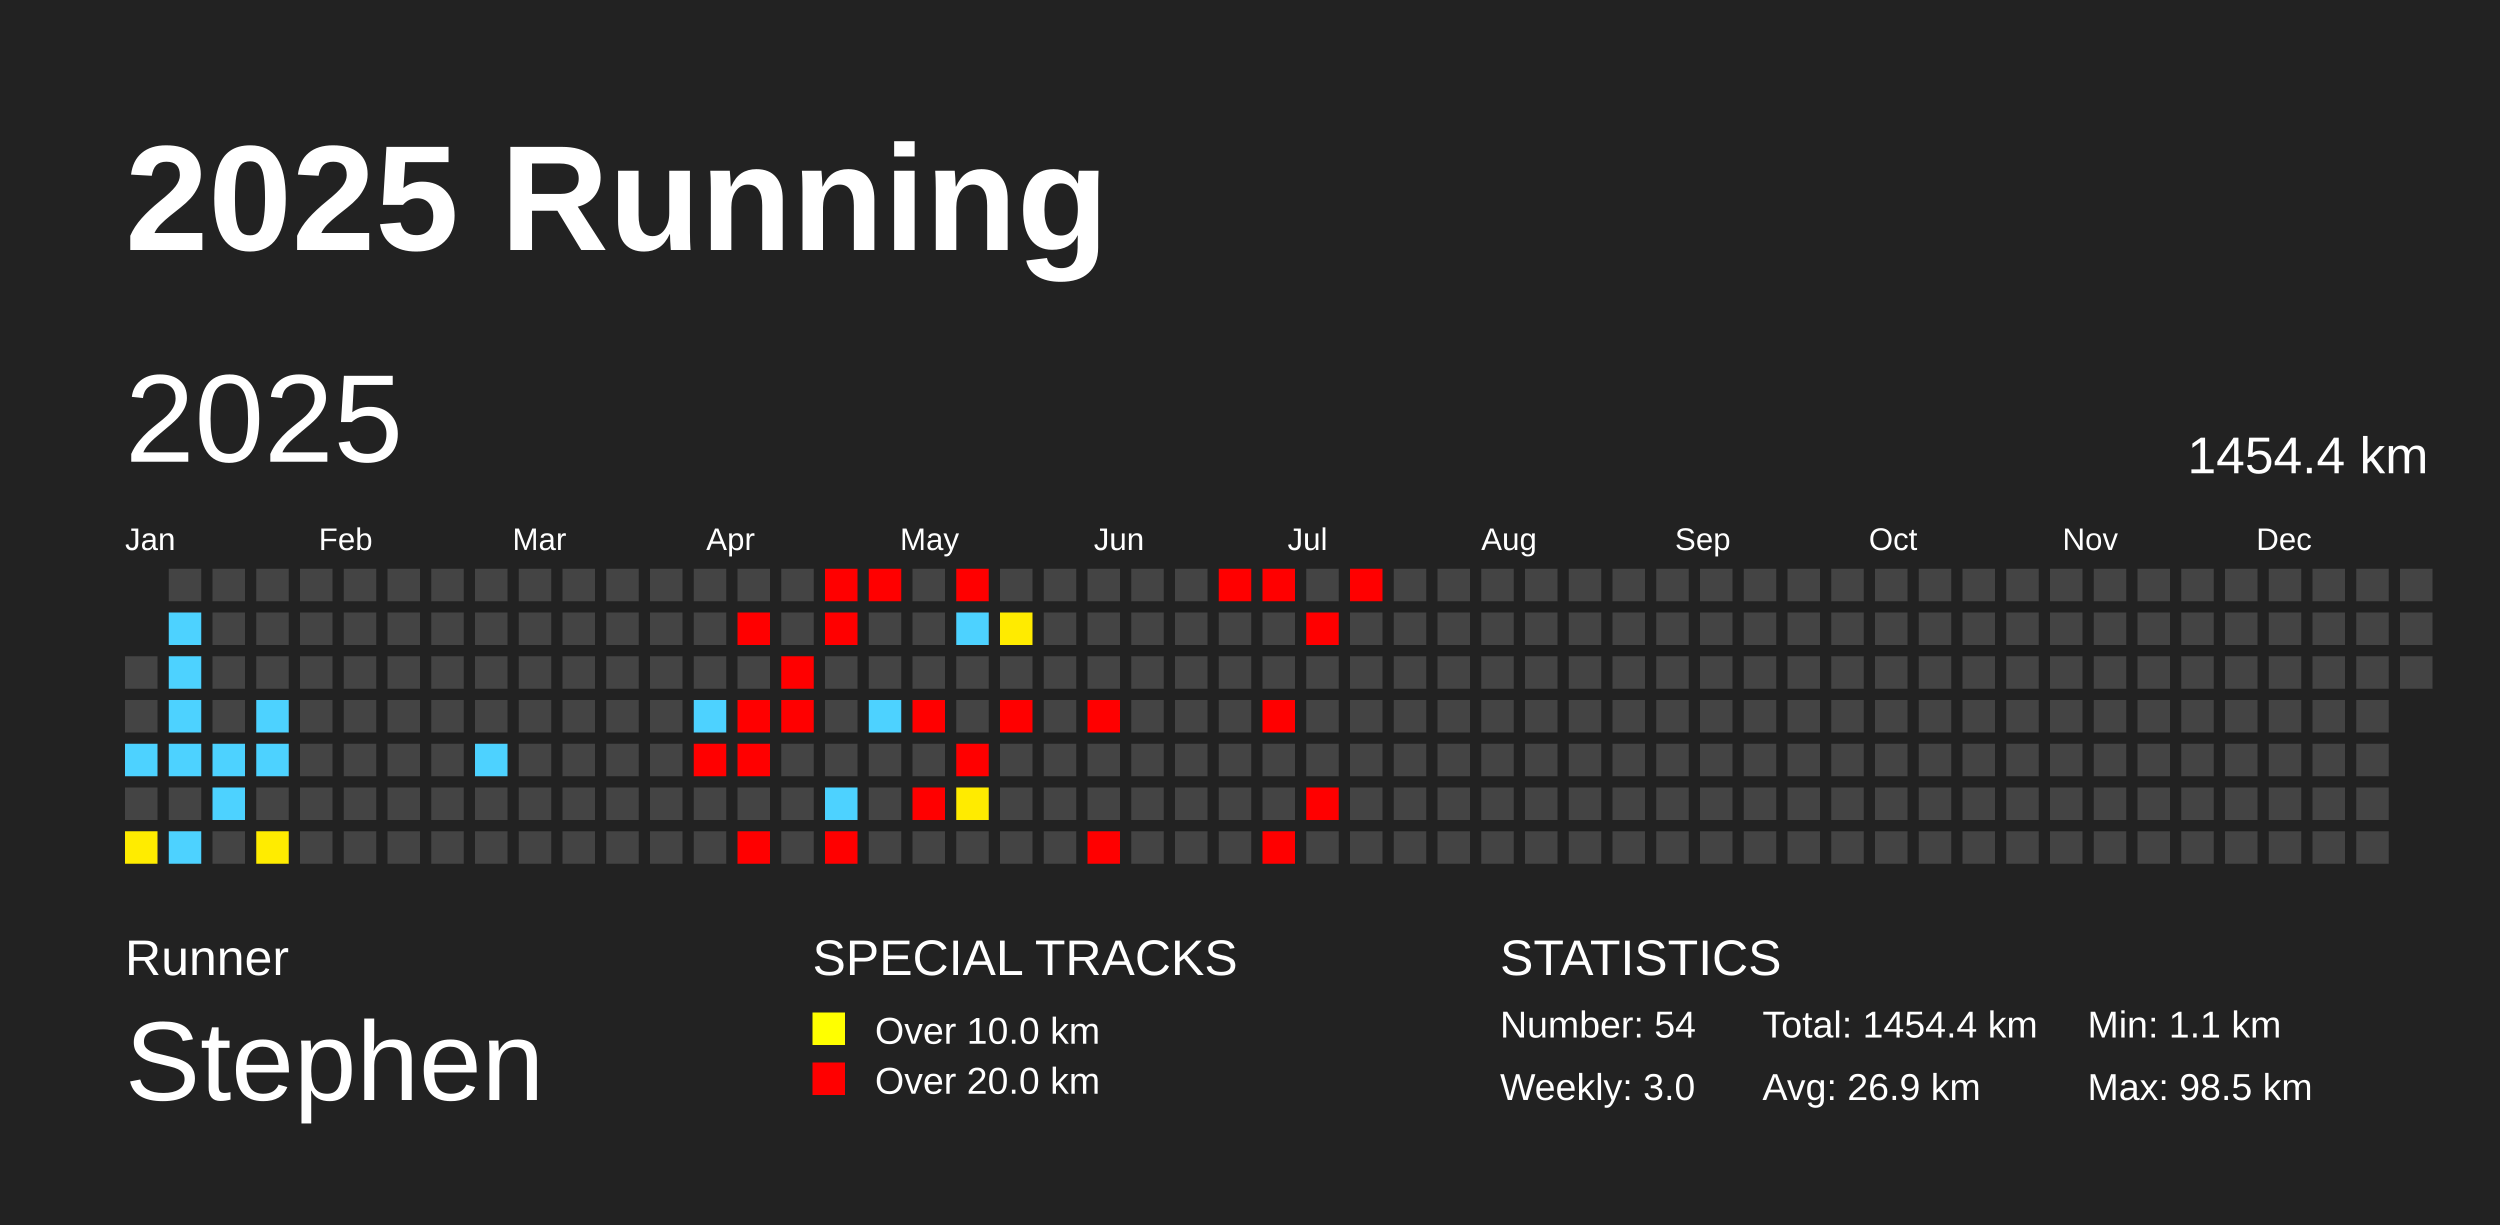
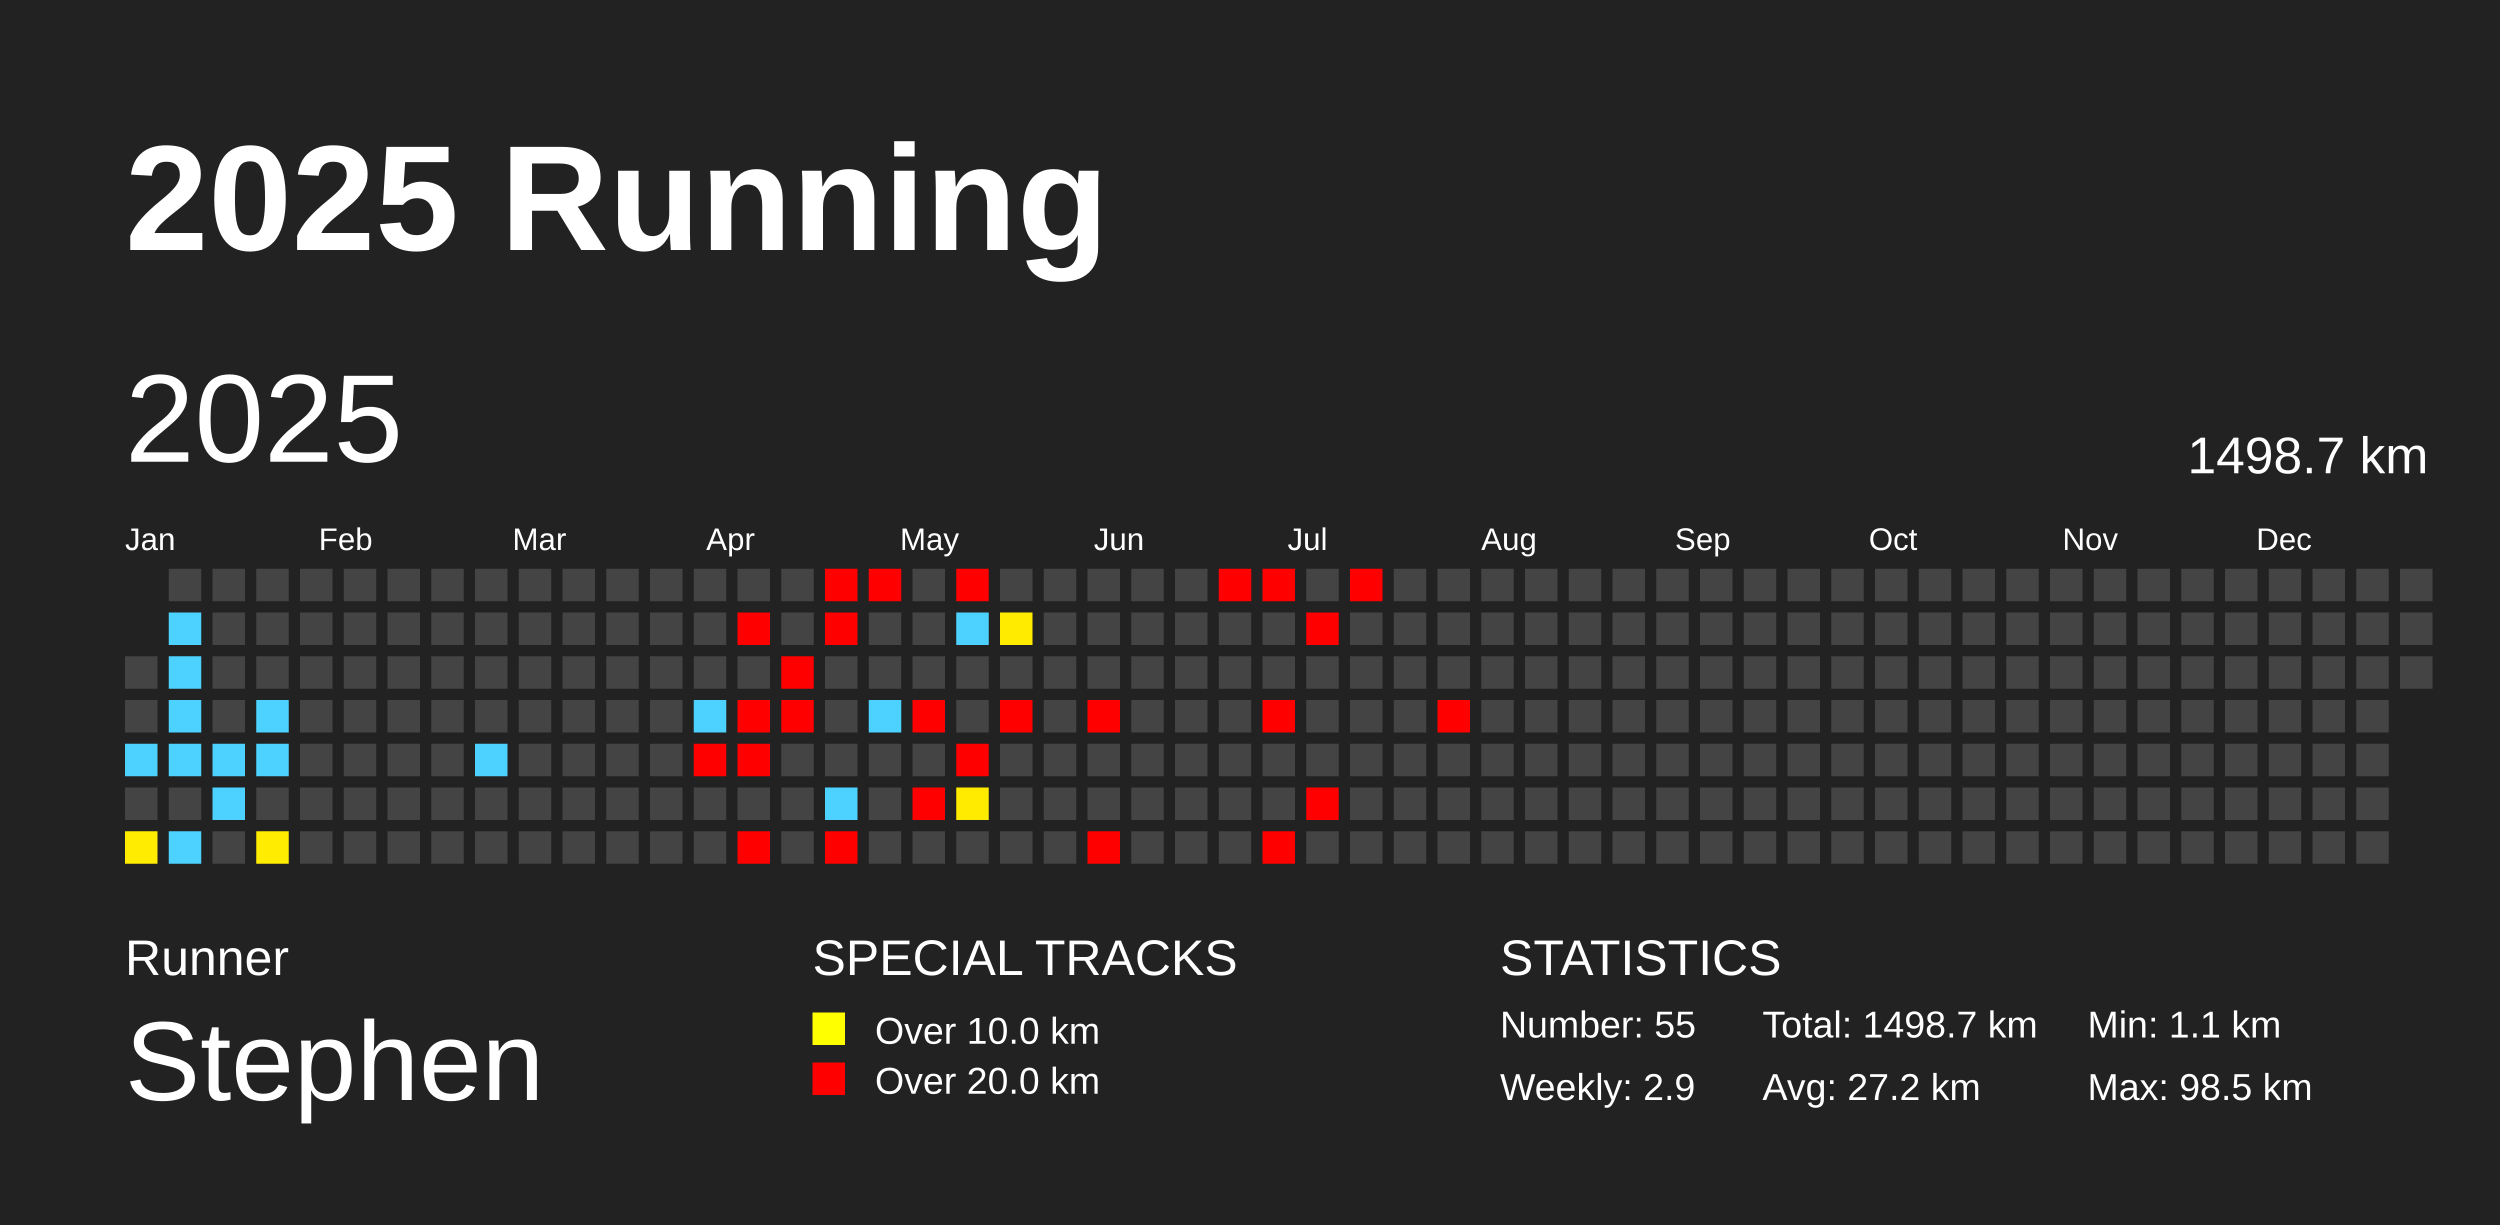
<svg xmlns="http://www.w3.org/2000/svg" baseProfile="full" height="98mm" version="1.1" viewBox="0,0,200,98" width="200mm">
  <defs />
  <rect fill="#222222" height="98" width="200" x="0" y="0" />
  <text fill="#FFFFFF" style="font-size:12px; font-family:Arial; font-weight:bold;" x="10" y="20">2025 Running</text>
  <text fill="#FFFFFF" style="font-size:4px; font-family:Arial" x="10" y="78">Runner</text>
  <text fill="#FFFFFF" style="font-size:9px; font-family:Arial" x="10" y="88">Stephen</text>
  <text fill="#FFFFFF" style="font-size:4px; font-family:Arial" x="65" y="78">SPECIAL TRACKS</text>
  <rect fill="yellow" height="2.6" width="2.6" x="65" y="81" />
  <text fill="#FFFFFF" style="font-size:3px; font-family:Arial" x="70" y="83.5">Over 10.0 km</text>
  <rect fill="red" height="2.6" width="2.6" x="65" y="85" />
  <text fill="#FFFFFF" style="font-size:3px; font-family:Arial" x="70" y="87.5">Over 20.0 km</text>
  <text fill="#FFFFFF" style="font-size:4px; font-family:Arial" x="120" y="78">STATISTICS</text>
-   <text fill="#FFFFFF" style="font-size:3px; font-family:Arial" x="120" y="83">Number: 54</text>
-   <text fill="#FFFFFF" style="font-size:3px; font-family:Arial" x="120" y="88">Weekly: 3.0</text>
-   <text fill="#FFFFFF" style="font-size:3px; font-family:Arial" x="141" y="83">Total: 1454.4 km</text>
-   <text fill="#FFFFFF" style="font-size:3px; font-family:Arial" x="141" y="88">Avg: 26.9 km</text>
+   <text fill="#FFFFFF" style="font-size:3px; font-family:Arial" x="120" y="83">Number: 55</text>
+   <text fill="#FFFFFF" style="font-size:3px; font-family:Arial" x="120" y="88">Weekly: 2.9</text>
+   <text fill="#FFFFFF" style="font-size:3px; font-family:Arial" x="141" y="83">Total: 1498.7 km</text>
+   <text fill="#FFFFFF" style="font-size:3px; font-family:Arial" x="141" y="88">Avg: 27.2 km</text>
  <text fill="#FFFFFF" style="font-size:3px; font-family:Arial" x="167" y="83">Min: 1.1 km</text>
  <text fill="#FFFFFF" style="font-size:3px; font-family:Arial" x="167" y="88">Max: 98.5 km</text>
  <text dominant-baseline="hanging" fill="#FFFFFF" style="font-size:10.0px; font-family:Arial;" x="10" y="30">2025</text>
-   <text dominant-baseline="hanging" fill="#FFFFFF" style="font-size:4.125px; font-family:Arial;" x="175" y="35">1454.4 km</text>
+   <text dominant-baseline="hanging" fill="#FFFFFF" style="font-size:4.125px; font-family:Arial;" x="175" y="35">1498.7 km</text>
  <text fill="#FFFFFF" style="font-size:2.5px; font-family:Arial" x="10.0" y="44">Jan</text>
  <text fill="#FFFFFF" style="font-size:2.5px; font-family:Arial" x="25.5" y="44">Feb</text>
  <text fill="#FFFFFF" style="font-size:2.5px; font-family:Arial" x="41.0" y="44">Mar</text>
  <text fill="#FFFFFF" style="font-size:2.5px; font-family:Arial" x="56.5" y="44">Apr</text>
  <text fill="#FFFFFF" style="font-size:2.5px; font-family:Arial" x="72.0" y="44">May</text>
  <text fill="#FFFFFF" style="font-size:2.5px; font-family:Arial" x="87.5" y="44">Jun</text>
  <text fill="#FFFFFF" style="font-size:2.5px; font-family:Arial" x="103.0" y="44">Jul</text>
  <text fill="#FFFFFF" style="font-size:2.5px; font-family:Arial" x="118.5" y="44">Aug</text>
  <text fill="#FFFFFF" style="font-size:2.5px; font-family:Arial" x="134.0" y="44">Sep</text>
  <text fill="#FFFFFF" style="font-size:2.5px; font-family:Arial" x="149.5" y="44">Oct</text>
  <text fill="#FFFFFF" style="font-size:2.5px; font-family:Arial" x="165.0" y="44">Nov</text>
  <text fill="#FFFFFF" style="font-size:2.5px; font-family:Arial" x="180.5" y="44">Dec</text>
  <rect fill="#444444" height="2.6" width="2.6" x="10.0" y="52.5" />
  <rect fill="#444444" height="2.6" width="2.6" x="10.0" y="56.0" />
  <rect fill="#4dd2ff" height="2.6" width="2.6" x="10.0" y="59.5" />
  <rect fill="#444444" height="2.6" width="2.6" x="10.0" y="63.0" />
  <rect fill="#ffec00" height="2.6" width="2.6" x="10.0" y="66.5" />
  <rect fill="#444444" height="2.6" width="2.6" x="13.5" y="45.5" />
  <rect fill="#4dd2ff" height="2.6" width="2.6" x="13.5" y="49.0" />
  <rect fill="#4dd2ff" height="2.6" width="2.6" x="13.5" y="52.5" />
  <rect fill="#4dd2ff" height="2.6" width="2.6" x="13.5" y="56.0" />
  <rect fill="#4dd2ff" height="2.6" width="2.6" x="13.5" y="59.5" />
  <rect fill="#444444" height="2.6" width="2.6" x="13.5" y="63.0" />
  <rect fill="#4dd2ff" height="2.6" width="2.6" x="13.5" y="66.5" />
  <rect fill="#444444" height="2.6" width="2.6" x="17.0" y="45.5" />
  <rect fill="#444444" height="2.6" width="2.6" x="17.0" y="49.0" />
  <rect fill="#444444" height="2.6" width="2.6" x="17.0" y="52.5" />
  <rect fill="#444444" height="2.6" width="2.6" x="17.0" y="56.0" />
  <rect fill="#4dd2ff" height="2.6" width="2.6" x="17.0" y="59.5" />
  <rect fill="#4dd2ff" height="2.6" width="2.6" x="17.0" y="63.0" />
  <rect fill="#444444" height="2.6" width="2.6" x="17.0" y="66.5" />
  <rect fill="#444444" height="2.6" width="2.6" x="20.5" y="45.5" />
  <rect fill="#444444" height="2.6" width="2.6" x="20.5" y="49.0" />
  <rect fill="#444444" height="2.6" width="2.6" x="20.5" y="52.5" />
  <rect fill="#4dd2ff" height="2.6" width="2.6" x="20.5" y="56.0" />
  <rect fill="#4dd2ff" height="2.6" width="2.6" x="20.5" y="59.5" />
  <rect fill="#444444" height="2.6" width="2.6" x="20.5" y="63.0" />
  <rect fill="#ffec00" height="2.6" width="2.6" x="20.5" y="66.5" />
  <rect fill="#444444" height="2.6" width="2.6" x="24.0" y="45.5" />
  <rect fill="#444444" height="2.6" width="2.6" x="24.0" y="49.0" />
  <rect fill="#444444" height="2.6" width="2.6" x="24.0" y="52.5" />
  <rect fill="#444444" height="2.6" width="2.6" x="24.0" y="56.0" />
  <rect fill="#444444" height="2.6" width="2.6" x="24.0" y="59.5" />
  <rect fill="#444444" height="2.6" width="2.6" x="24.0" y="63.0" />
  <rect fill="#444444" height="2.6" width="2.6" x="24.0" y="66.5" />
  <rect fill="#444444" height="2.6" width="2.6" x="27.5" y="45.5" />
  <rect fill="#444444" height="2.6" width="2.6" x="27.5" y="49.0" />
  <rect fill="#444444" height="2.6" width="2.6" x="27.5" y="52.5" />
  <rect fill="#444444" height="2.6" width="2.6" x="27.5" y="56.0" />
  <rect fill="#444444" height="2.6" width="2.6" x="27.5" y="59.5" />
  <rect fill="#444444" height="2.6" width="2.6" x="27.5" y="63.0" />
  <rect fill="#444444" height="2.6" width="2.6" x="27.5" y="66.5" />
  <rect fill="#444444" height="2.6" width="2.6" x="31.0" y="45.5" />
  <rect fill="#444444" height="2.6" width="2.6" x="31.0" y="49.0" />
  <rect fill="#444444" height="2.6" width="2.6" x="31.0" y="52.5" />
  <rect fill="#444444" height="2.6" width="2.6" x="31.0" y="56.0" />
  <rect fill="#444444" height="2.6" width="2.6" x="31.0" y="59.5" />
  <rect fill="#444444" height="2.6" width="2.6" x="31.0" y="63.0" />
  <rect fill="#444444" height="2.6" width="2.6" x="31.0" y="66.5" />
  <rect fill="#444444" height="2.6" width="2.6" x="34.5" y="45.5" />
  <rect fill="#444444" height="2.6" width="2.6" x="34.5" y="49.0" />
  <rect fill="#444444" height="2.6" width="2.6" x="34.5" y="52.5" />
  <rect fill="#444444" height="2.6" width="2.6" x="34.5" y="56.0" />
  <rect fill="#444444" height="2.6" width="2.6" x="34.5" y="59.5" />
  <rect fill="#444444" height="2.6" width="2.6" x="34.5" y="63.0" />
  <rect fill="#444444" height="2.6" width="2.6" x="34.5" y="66.5" />
  <rect fill="#444444" height="2.6" width="2.6" x="38.0" y="45.5" />
  <rect fill="#444444" height="2.6" width="2.6" x="38.0" y="49.0" />
  <rect fill="#444444" height="2.6" width="2.6" x="38.0" y="52.5" />
  <rect fill="#444444" height="2.6" width="2.6" x="38.0" y="56.0" />
  <rect fill="#4dd2ff" height="2.6" width="2.6" x="38.0" y="59.5" />
  <rect fill="#444444" height="2.6" width="2.6" x="38.0" y="63.0" />
  <rect fill="#444444" height="2.6" width="2.6" x="38.0" y="66.5" />
  <rect fill="#444444" height="2.6" width="2.6" x="41.5" y="45.5" />
  <rect fill="#444444" height="2.6" width="2.6" x="41.5" y="49.0" />
  <rect fill="#444444" height="2.6" width="2.6" x="41.5" y="52.5" />
  <rect fill="#444444" height="2.6" width="2.6" x="41.5" y="56.0" />
  <rect fill="#444444" height="2.6" width="2.6" x="41.5" y="59.5" />
  <rect fill="#444444" height="2.6" width="2.6" x="41.5" y="63.0" />
  <rect fill="#444444" height="2.6" width="2.6" x="41.5" y="66.5" />
  <rect fill="#444444" height="2.6" width="2.6" x="45.0" y="45.5" />
  <rect fill="#444444" height="2.6" width="2.6" x="45.0" y="49.0" />
  <rect fill="#444444" height="2.6" width="2.6" x="45.0" y="52.5" />
  <rect fill="#444444" height="2.6" width="2.6" x="45.0" y="56.0" />
  <rect fill="#444444" height="2.6" width="2.6" x="45.0" y="59.5" />
  <rect fill="#444444" height="2.6" width="2.6" x="45.0" y="63.0" />
  <rect fill="#444444" height="2.6" width="2.6" x="45.0" y="66.5" />
  <rect fill="#444444" height="2.6" width="2.6" x="48.5" y="45.5" />
  <rect fill="#444444" height="2.6" width="2.6" x="48.5" y="49.0" />
  <rect fill="#444444" height="2.6" width="2.6" x="48.5" y="52.5" />
  <rect fill="#444444" height="2.6" width="2.6" x="48.5" y="56.0" />
  <rect fill="#444444" height="2.6" width="2.6" x="48.5" y="59.5" />
  <rect fill="#444444" height="2.6" width="2.6" x="48.5" y="63.0" />
  <rect fill="#444444" height="2.6" width="2.6" x="48.5" y="66.5" />
  <rect fill="#444444" height="2.6" width="2.6" x="52.0" y="45.5" />
  <rect fill="#444444" height="2.6" width="2.6" x="52.0" y="49.0" />
  <rect fill="#444444" height="2.6" width="2.6" x="52.0" y="52.5" />
  <rect fill="#444444" height="2.6" width="2.6" x="52.0" y="56.0" />
  <rect fill="#444444" height="2.6" width="2.6" x="52.0" y="59.5" />
  <rect fill="#444444" height="2.6" width="2.6" x="52.0" y="63.0" />
  <rect fill="#444444" height="2.6" width="2.6" x="52.0" y="66.5" />
  <rect fill="#444444" height="2.6" width="2.6" x="55.5" y="45.5" />
  <rect fill="#444444" height="2.6" width="2.6" x="55.5" y="49.0" />
  <rect fill="#444444" height="2.6" width="2.6" x="55.5" y="52.5" />
  <rect fill="#4dd2ff" height="2.6" width="2.6" x="55.5" y="56.0" />
  <rect fill="red" height="2.6" width="2.6" x="55.5" y="59.5" />
  <rect fill="#444444" height="2.6" width="2.6" x="55.5" y="63.0" />
  <rect fill="#444444" height="2.6" width="2.6" x="55.5" y="66.5" />
  <rect fill="#444444" height="2.6" width="2.6" x="59.0" y="45.5" />
  <rect fill="red" height="2.6" width="2.6" x="59.0" y="49.0" />
  <rect fill="#444444" height="2.6" width="2.6" x="59.0" y="52.5" />
  <rect fill="red" height="2.6" width="2.6" x="59.0" y="56.0" />
  <rect fill="red" height="2.6" width="2.6" x="59.0" y="59.5" />
  <rect fill="#444444" height="2.6" width="2.6" x="59.0" y="63.0" />
  <rect fill="red" height="2.6" width="2.6" x="59.0" y="66.5" />
  <rect fill="#444444" height="2.6" width="2.6" x="62.5" y="45.5" />
  <rect fill="#444444" height="2.6" width="2.6" x="62.5" y="49.0" />
  <rect fill="red" height="2.6" width="2.6" x="62.5" y="52.5" />
  <rect fill="red" height="2.6" width="2.6" x="62.5" y="56.0" />
  <rect fill="#444444" height="2.6" width="2.6" x="62.5" y="59.5" />
  <rect fill="#444444" height="2.6" width="2.6" x="62.5" y="63.0" />
  <rect fill="#444444" height="2.6" width="2.6" x="62.5" y="66.5" />
  <rect fill="red" height="2.6" width="2.6" x="66.0" y="45.5" />
  <rect fill="red" height="2.6" width="2.6" x="66.0" y="49.0" />
  <rect fill="#444444" height="2.6" width="2.6" x="66.0" y="52.5" />
  <rect fill="#444444" height="2.6" width="2.6" x="66.0" y="56.0" />
  <rect fill="#444444" height="2.6" width="2.6" x="66.0" y="59.5" />
  <rect fill="#4dd2ff" height="2.6" width="2.6" x="66.0" y="63.0" />
  <rect fill="red" height="2.6" width="2.6" x="66.0" y="66.5" />
  <rect fill="red" height="2.6" width="2.6" x="69.5" y="45.5" />
  <rect fill="#444444" height="2.6" width="2.6" x="69.5" y="49.0" />
  <rect fill="#444444" height="2.6" width="2.6" x="69.5" y="52.5" />
  <rect fill="#4dd2ff" height="2.6" width="2.6" x="69.5" y="56.0" />
  <rect fill="#444444" height="2.6" width="2.6" x="69.5" y="59.5" />
  <rect fill="#444444" height="2.6" width="2.6" x="69.5" y="63.0" />
  <rect fill="#444444" height="2.6" width="2.6" x="69.5" y="66.5" />
  <rect fill="#444444" height="2.6" width="2.6" x="73.0" y="45.5" />
  <rect fill="#444444" height="2.6" width="2.6" x="73.0" y="49.0" />
  <rect fill="#444444" height="2.6" width="2.6" x="73.0" y="52.5" />
  <rect fill="red" height="2.6" width="2.6" x="73.0" y="56.0" />
  <rect fill="#444444" height="2.6" width="2.6" x="73.0" y="59.5" />
  <rect fill="red" height="2.6" width="2.6" x="73.0" y="63.0" />
  <rect fill="#444444" height="2.6" width="2.6" x="73.0" y="66.5" />
  <rect fill="red" height="2.6" width="2.6" x="76.5" y="45.5" />
  <rect fill="#4dd2ff" height="2.6" width="2.6" x="76.5" y="49.0" />
  <rect fill="#444444" height="2.6" width="2.6" x="76.5" y="52.5" />
  <rect fill="#444444" height="2.6" width="2.6" x="76.5" y="56.0" />
  <rect fill="red" height="2.6" width="2.6" x="76.5" y="59.5" />
  <rect fill="#ffeb00" height="2.6" width="2.6" x="76.5" y="63.0" />
  <rect fill="#444444" height="2.6" width="2.6" x="76.5" y="66.5" />
  <rect fill="#444444" height="2.6" width="2.6" x="80.0" y="45.5" />
  <rect fill="#ffeb00" height="2.6" width="2.6" x="80.0" y="49.0" />
  <rect fill="#444444" height="2.6" width="2.6" x="80.0" y="52.5" />
  <rect fill="red" height="2.6" width="2.6" x="80.0" y="56.0" />
  <rect fill="#444444" height="2.6" width="2.6" x="80.0" y="59.5" />
  <rect fill="#444444" height="2.6" width="2.6" x="80.0" y="63.0" />
  <rect fill="#444444" height="2.6" width="2.6" x="80.0" y="66.5" />
  <rect fill="#444444" height="2.6" width="2.6" x="83.5" y="45.5" />
  <rect fill="#444444" height="2.6" width="2.6" x="83.5" y="49.0" />
  <rect fill="#444444" height="2.6" width="2.6" x="83.5" y="52.5" />
  <rect fill="#444444" height="2.6" width="2.6" x="83.5" y="56.0" />
  <rect fill="#444444" height="2.6" width="2.6" x="83.5" y="59.5" />
  <rect fill="#444444" height="2.6" width="2.6" x="83.5" y="63.0" />
  <rect fill="#444444" height="2.6" width="2.6" x="83.5" y="66.5" />
  <rect fill="#444444" height="2.6" width="2.6" x="87.0" y="45.5" />
  <rect fill="#444444" height="2.6" width="2.6" x="87.0" y="49.0" />
  <rect fill="#444444" height="2.6" width="2.6" x="87.0" y="52.5" />
  <rect fill="red" height="2.6" width="2.6" x="87.0" y="56.0" />
  <rect fill="#444444" height="2.6" width="2.6" x="87.0" y="59.5" />
  <rect fill="#444444" height="2.6" width="2.6" x="87.0" y="63.0" />
  <rect fill="red" height="2.6" width="2.6" x="87.0" y="66.5" />
  <rect fill="#444444" height="2.6" width="2.6" x="90.5" y="45.5" />
  <rect fill="#444444" height="2.6" width="2.6" x="90.5" y="49.0" />
  <rect fill="#444444" height="2.6" width="2.6" x="90.5" y="52.5" />
  <rect fill="#444444" height="2.6" width="2.6" x="90.5" y="56.0" />
  <rect fill="#444444" height="2.6" width="2.6" x="90.5" y="59.5" />
  <rect fill="#444444" height="2.6" width="2.6" x="90.5" y="63.0" />
  <rect fill="#444444" height="2.6" width="2.6" x="90.5" y="66.5" />
  <rect fill="#444444" height="2.6" width="2.6" x="94.0" y="45.5" />
  <rect fill="#444444" height="2.6" width="2.6" x="94.0" y="49.0" />
  <rect fill="#444444" height="2.6" width="2.6" x="94.0" y="52.5" />
  <rect fill="#444444" height="2.6" width="2.6" x="94.0" y="56.0" />
  <rect fill="#444444" height="2.6" width="2.6" x="94.0" y="59.5" />
  <rect fill="#444444" height="2.6" width="2.6" x="94.0" y="63.0" />
  <rect fill="#444444" height="2.6" width="2.6" x="94.0" y="66.5" />
  <rect fill="red" height="2.6" width="2.6" x="97.5" y="45.5" />
  <rect fill="#444444" height="2.6" width="2.6" x="97.5" y="49.0" />
  <rect fill="#444444" height="2.6" width="2.6" x="97.5" y="52.5" />
  <rect fill="#444444" height="2.6" width="2.6" x="97.5" y="56.0" />
  <rect fill="#444444" height="2.6" width="2.6" x="97.5" y="59.5" />
  <rect fill="#444444" height="2.6" width="2.6" x="97.5" y="63.0" />
  <rect fill="#444444" height="2.6" width="2.6" x="97.5" y="66.5" />
  <rect fill="red" height="2.6" width="2.6" x="101.0" y="45.5" />
  <rect fill="#444444" height="2.6" width="2.6" x="101.0" y="49.0" />
  <rect fill="#444444" height="2.6" width="2.6" x="101.0" y="52.5" />
  <rect fill="red" height="2.6" width="2.6" x="101.0" y="56.0" />
  <rect fill="#444444" height="2.6" width="2.6" x="101.0" y="59.5" />
  <rect fill="#444444" height="2.6" width="2.6" x="101.0" y="63.0" />
  <rect fill="red" height="2.6" width="2.6" x="101.0" y="66.5" />
  <rect fill="#444444" height="2.6" width="2.6" x="104.5" y="45.5" />
  <rect fill="red" height="2.6" width="2.6" x="104.5" y="49.0" />
  <rect fill="#444444" height="2.6" width="2.6" x="104.5" y="52.5" />
  <rect fill="#444444" height="2.6" width="2.6" x="104.5" y="56.0" />
  <rect fill="#444444" height="2.6" width="2.6" x="104.5" y="59.5" />
  <rect fill="red" height="2.6" width="2.6" x="104.5" y="63.0" />
  <rect fill="#444444" height="2.6" width="2.6" x="104.5" y="66.5" />
  <rect fill="red" height="2.6" width="2.6" x="108.0" y="45.5" />
  <rect fill="#444444" height="2.6" width="2.6" x="108.0" y="49.0" />
  <rect fill="#444444" height="2.6" width="2.6" x="108.0" y="52.5" />
  <rect fill="#444444" height="2.6" width="2.6" x="108.0" y="56.0" />
  <rect fill="#444444" height="2.6" width="2.6" x="108.0" y="59.5" />
  <rect fill="#444444" height="2.6" width="2.6" x="108.0" y="63.0" />
  <rect fill="#444444" height="2.6" width="2.6" x="108.0" y="66.5" />
  <rect fill="#444444" height="2.6" width="2.6" x="111.5" y="45.5" />
  <rect fill="#444444" height="2.6" width="2.6" x="111.5" y="49.0" />
  <rect fill="#444444" height="2.6" width="2.6" x="111.5" y="52.5" />
  <rect fill="#444444" height="2.6" width="2.6" x="111.5" y="56.0" />
  <rect fill="#444444" height="2.6" width="2.6" x="111.5" y="59.5" />
  <rect fill="#444444" height="2.6" width="2.6" x="111.5" y="63.0" />
  <rect fill="#444444" height="2.6" width="2.6" x="111.5" y="66.5" />
  <rect fill="#444444" height="2.6" width="2.6" x="115.0" y="45.5" />
  <rect fill="#444444" height="2.6" width="2.6" x="115.0" y="49.0" />
  <rect fill="#444444" height="2.6" width="2.6" x="115.0" y="52.5" />
-   <rect fill="#444444" height="2.6" width="2.6" x="115.0" y="56.0" />
+   <rect fill="red" height="2.6" width="2.6" x="115.0" y="56.0" />
  <rect fill="#444444" height="2.6" width="2.6" x="115.0" y="59.5" />
  <rect fill="#444444" height="2.6" width="2.6" x="115.0" y="63.0" />
  <rect fill="#444444" height="2.6" width="2.6" x="115.0" y="66.5" />
  <rect fill="#444444" height="2.6" width="2.6" x="118.5" y="45.5" />
  <rect fill="#444444" height="2.6" width="2.6" x="118.5" y="49.0" />
  <rect fill="#444444" height="2.6" width="2.6" x="118.5" y="52.5" />
  <rect fill="#444444" height="2.6" width="2.6" x="118.5" y="56.0" />
  <rect fill="#444444" height="2.6" width="2.6" x="118.5" y="59.5" />
  <rect fill="#444444" height="2.6" width="2.6" x="118.5" y="63.0" />
  <rect fill="#444444" height="2.6" width="2.6" x="118.5" y="66.5" />
  <rect fill="#444444" height="2.6" width="2.6" x="122.0" y="45.5" />
  <rect fill="#444444" height="2.6" width="2.6" x="122.0" y="49.0" />
  <rect fill="#444444" height="2.6" width="2.6" x="122.0" y="52.5" />
  <rect fill="#444444" height="2.6" width="2.6" x="122.0" y="56.0" />
  <rect fill="#444444" height="2.6" width="2.6" x="122.0" y="59.5" />
  <rect fill="#444444" height="2.6" width="2.6" x="122.0" y="63.0" />
  <rect fill="#444444" height="2.6" width="2.6" x="122.0" y="66.5" />
  <rect fill="#444444" height="2.6" width="2.6" x="125.5" y="45.5" />
  <rect fill="#444444" height="2.6" width="2.6" x="125.5" y="49.0" />
  <rect fill="#444444" height="2.6" width="2.6" x="125.5" y="52.5" />
  <rect fill="#444444" height="2.6" width="2.6" x="125.5" y="56.0" />
  <rect fill="#444444" height="2.6" width="2.6" x="125.5" y="59.5" />
  <rect fill="#444444" height="2.6" width="2.6" x="125.5" y="63.0" />
  <rect fill="#444444" height="2.6" width="2.6" x="125.5" y="66.5" />
  <rect fill="#444444" height="2.6" width="2.6" x="129.0" y="45.5" />
  <rect fill="#444444" height="2.6" width="2.6" x="129.0" y="49.0" />
  <rect fill="#444444" height="2.6" width="2.6" x="129.0" y="52.5" />
  <rect fill="#444444" height="2.6" width="2.6" x="129.0" y="56.0" />
  <rect fill="#444444" height="2.6" width="2.6" x="129.0" y="59.5" />
  <rect fill="#444444" height="2.6" width="2.6" x="129.0" y="63.0" />
  <rect fill="#444444" height="2.6" width="2.6" x="129.0" y="66.5" />
  <rect fill="#444444" height="2.6" width="2.6" x="132.5" y="45.5" />
  <rect fill="#444444" height="2.6" width="2.6" x="132.5" y="49.0" />
  <rect fill="#444444" height="2.6" width="2.6" x="132.5" y="52.5" />
  <rect fill="#444444" height="2.6" width="2.6" x="132.5" y="56.0" />
  <rect fill="#444444" height="2.6" width="2.6" x="132.5" y="59.5" />
  <rect fill="#444444" height="2.6" width="2.6" x="132.5" y="63.0" />
  <rect fill="#444444" height="2.6" width="2.6" x="132.5" y="66.5" />
  <rect fill="#444444" height="2.6" width="2.6" x="136.0" y="45.5" />
  <rect fill="#444444" height="2.6" width="2.6" x="136.0" y="49.0" />
  <rect fill="#444444" height="2.6" width="2.6" x="136.0" y="52.5" />
  <rect fill="#444444" height="2.6" width="2.6" x="136.0" y="56.0" />
  <rect fill="#444444" height="2.6" width="2.6" x="136.0" y="59.5" />
  <rect fill="#444444" height="2.6" width="2.6" x="136.0" y="63.0" />
  <rect fill="#444444" height="2.6" width="2.6" x="136.0" y="66.5" />
  <rect fill="#444444" height="2.6" width="2.6" x="139.5" y="45.5" />
  <rect fill="#444444" height="2.6" width="2.6" x="139.5" y="49.0" />
  <rect fill="#444444" height="2.6" width="2.6" x="139.5" y="52.5" />
  <rect fill="#444444" height="2.6" width="2.6" x="139.5" y="56.0" />
  <rect fill="#444444" height="2.6" width="2.6" x="139.5" y="59.5" />
  <rect fill="#444444" height="2.6" width="2.6" x="139.5" y="63.0" />
  <rect fill="#444444" height="2.6" width="2.6" x="139.5" y="66.5" />
  <rect fill="#444444" height="2.6" width="2.6" x="143.0" y="45.5" />
  <rect fill="#444444" height="2.6" width="2.6" x="143.0" y="49.0" />
  <rect fill="#444444" height="2.6" width="2.6" x="143.0" y="52.5" />
  <rect fill="#444444" height="2.6" width="2.6" x="143.0" y="56.0" />
  <rect fill="#444444" height="2.6" width="2.6" x="143.0" y="59.5" />
  <rect fill="#444444" height="2.6" width="2.6" x="143.0" y="63.0" />
  <rect fill="#444444" height="2.6" width="2.6" x="143.0" y="66.5" />
  <rect fill="#444444" height="2.6" width="2.6" x="146.5" y="45.5" />
  <rect fill="#444444" height="2.6" width="2.6" x="146.5" y="49.0" />
  <rect fill="#444444" height="2.6" width="2.6" x="146.5" y="52.5" />
  <rect fill="#444444" height="2.6" width="2.6" x="146.5" y="56.0" />
  <rect fill="#444444" height="2.6" width="2.6" x="146.5" y="59.5" />
  <rect fill="#444444" height="2.6" width="2.6" x="146.5" y="63.0" />
  <rect fill="#444444" height="2.6" width="2.6" x="146.5" y="66.5" />
  <rect fill="#444444" height="2.6" width="2.6" x="150.0" y="45.5" />
  <rect fill="#444444" height="2.6" width="2.6" x="150.0" y="49.0" />
  <rect fill="#444444" height="2.6" width="2.6" x="150.0" y="52.5" />
  <rect fill="#444444" height="2.6" width="2.6" x="150.0" y="56.0" />
  <rect fill="#444444" height="2.6" width="2.6" x="150.0" y="59.5" />
  <rect fill="#444444" height="2.6" width="2.6" x="150.0" y="63.0" />
  <rect fill="#444444" height="2.6" width="2.6" x="150.0" y="66.5" />
  <rect fill="#444444" height="2.6" width="2.6" x="153.5" y="45.5" />
  <rect fill="#444444" height="2.6" width="2.6" x="153.5" y="49.0" />
  <rect fill="#444444" height="2.6" width="2.6" x="153.5" y="52.5" />
  <rect fill="#444444" height="2.6" width="2.6" x="153.5" y="56.0" />
  <rect fill="#444444" height="2.6" width="2.6" x="153.5" y="59.5" />
  <rect fill="#444444" height="2.6" width="2.6" x="153.5" y="63.0" />
  <rect fill="#444444" height="2.6" width="2.6" x="153.5" y="66.5" />
  <rect fill="#444444" height="2.6" width="2.6" x="157.0" y="45.5" />
  <rect fill="#444444" height="2.6" width="2.6" x="157.0" y="49.0" />
  <rect fill="#444444" height="2.6" width="2.6" x="157.0" y="52.5" />
  <rect fill="#444444" height="2.6" width="2.6" x="157.0" y="56.0" />
  <rect fill="#444444" height="2.6" width="2.6" x="157.0" y="59.5" />
  <rect fill="#444444" height="2.6" width="2.6" x="157.0" y="63.0" />
  <rect fill="#444444" height="2.6" width="2.6" x="157.0" y="66.5" />
  <rect fill="#444444" height="2.6" width="2.6" x="160.5" y="45.5" />
  <rect fill="#444444" height="2.6" width="2.6" x="160.5" y="49.0" />
  <rect fill="#444444" height="2.6" width="2.6" x="160.5" y="52.5" />
  <rect fill="#444444" height="2.6" width="2.6" x="160.5" y="56.0" />
  <rect fill="#444444" height="2.6" width="2.6" x="160.5" y="59.5" />
  <rect fill="#444444" height="2.6" width="2.6" x="160.5" y="63.0" />
  <rect fill="#444444" height="2.6" width="2.6" x="160.5" y="66.5" />
  <rect fill="#444444" height="2.6" width="2.6" x="164.0" y="45.5" />
  <rect fill="#444444" height="2.6" width="2.6" x="164.0" y="49.0" />
  <rect fill="#444444" height="2.6" width="2.6" x="164.0" y="52.5" />
  <rect fill="#444444" height="2.6" width="2.6" x="164.0" y="56.0" />
  <rect fill="#444444" height="2.6" width="2.6" x="164.0" y="59.5" />
  <rect fill="#444444" height="2.6" width="2.6" x="164.0" y="63.0" />
  <rect fill="#444444" height="2.6" width="2.6" x="164.0" y="66.5" />
  <rect fill="#444444" height="2.6" width="2.6" x="167.5" y="45.5" />
  <rect fill="#444444" height="2.6" width="2.6" x="167.5" y="49.0" />
  <rect fill="#444444" height="2.6" width="2.6" x="167.5" y="52.5" />
  <rect fill="#444444" height="2.6" width="2.6" x="167.5" y="56.0" />
  <rect fill="#444444" height="2.6" width="2.6" x="167.5" y="59.5" />
  <rect fill="#444444" height="2.6" width="2.6" x="167.5" y="63.0" />
  <rect fill="#444444" height="2.6" width="2.6" x="167.5" y="66.5" />
  <rect fill="#444444" height="2.6" width="2.6" x="171.0" y="45.5" />
  <rect fill="#444444" height="2.6" width="2.6" x="171.0" y="49.0" />
  <rect fill="#444444" height="2.6" width="2.6" x="171.0" y="52.5" />
  <rect fill="#444444" height="2.6" width="2.6" x="171.0" y="56.0" />
  <rect fill="#444444" height="2.6" width="2.6" x="171.0" y="59.5" />
  <rect fill="#444444" height="2.6" width="2.6" x="171.0" y="63.0" />
  <rect fill="#444444" height="2.6" width="2.6" x="171.0" y="66.5" />
  <rect fill="#444444" height="2.6" width="2.6" x="174.5" y="45.5" />
  <rect fill="#444444" height="2.6" width="2.6" x="174.5" y="49.0" />
  <rect fill="#444444" height="2.6" width="2.6" x="174.5" y="52.5" />
  <rect fill="#444444" height="2.6" width="2.6" x="174.5" y="56.0" />
  <rect fill="#444444" height="2.6" width="2.6" x="174.5" y="59.5" />
  <rect fill="#444444" height="2.6" width="2.6" x="174.5" y="63.0" />
  <rect fill="#444444" height="2.6" width="2.6" x="174.5" y="66.5" />
  <rect fill="#444444" height="2.6" width="2.6" x="178.0" y="45.5" />
  <rect fill="#444444" height="2.6" width="2.6" x="178.0" y="49.0" />
  <rect fill="#444444" height="2.6" width="2.6" x="178.0" y="52.5" />
  <rect fill="#444444" height="2.6" width="2.6" x="178.0" y="56.0" />
  <rect fill="#444444" height="2.6" width="2.6" x="178.0" y="59.5" />
  <rect fill="#444444" height="2.6" width="2.6" x="178.0" y="63.0" />
  <rect fill="#444444" height="2.6" width="2.6" x="178.0" y="66.5" />
  <rect fill="#444444" height="2.6" width="2.6" x="181.5" y="45.5" />
  <rect fill="#444444" height="2.6" width="2.6" x="181.5" y="49.0" />
  <rect fill="#444444" height="2.6" width="2.6" x="181.5" y="52.5" />
  <rect fill="#444444" height="2.6" width="2.6" x="181.5" y="56.0" />
  <rect fill="#444444" height="2.6" width="2.6" x="181.5" y="59.5" />
  <rect fill="#444444" height="2.6" width="2.6" x="181.5" y="63.0" />
  <rect fill="#444444" height="2.6" width="2.6" x="181.5" y="66.5" />
  <rect fill="#444444" height="2.6" width="2.6" x="185.0" y="45.5" />
  <rect fill="#444444" height="2.6" width="2.6" x="185.0" y="49.0" />
  <rect fill="#444444" height="2.6" width="2.6" x="185.0" y="52.5" />
  <rect fill="#444444" height="2.6" width="2.6" x="185.0" y="56.0" />
  <rect fill="#444444" height="2.6" width="2.6" x="185.0" y="59.5" />
  <rect fill="#444444" height="2.6" width="2.6" x="185.0" y="63.0" />
  <rect fill="#444444" height="2.6" width="2.6" x="185.0" y="66.5" />
  <rect fill="#444444" height="2.6" width="2.6" x="188.5" y="45.5" />
  <rect fill="#444444" height="2.6" width="2.6" x="188.5" y="49.0" />
  <rect fill="#444444" height="2.6" width="2.6" x="188.5" y="52.5" />
  <rect fill="#444444" height="2.6" width="2.6" x="188.5" y="56.0" />
  <rect fill="#444444" height="2.6" width="2.6" x="188.5" y="59.5" />
  <rect fill="#444444" height="2.6" width="2.6" x="188.5" y="63.0" />
  <rect fill="#444444" height="2.6" width="2.6" x="188.5" y="66.5" />
  <rect fill="#444444" height="2.6" width="2.6" x="192.0" y="45.5" />
  <rect fill="#444444" height="2.6" width="2.6" x="192.0" y="49.0" />
  <rect fill="#444444" height="2.6" width="2.6" x="192.0" y="52.5" />
</svg>
